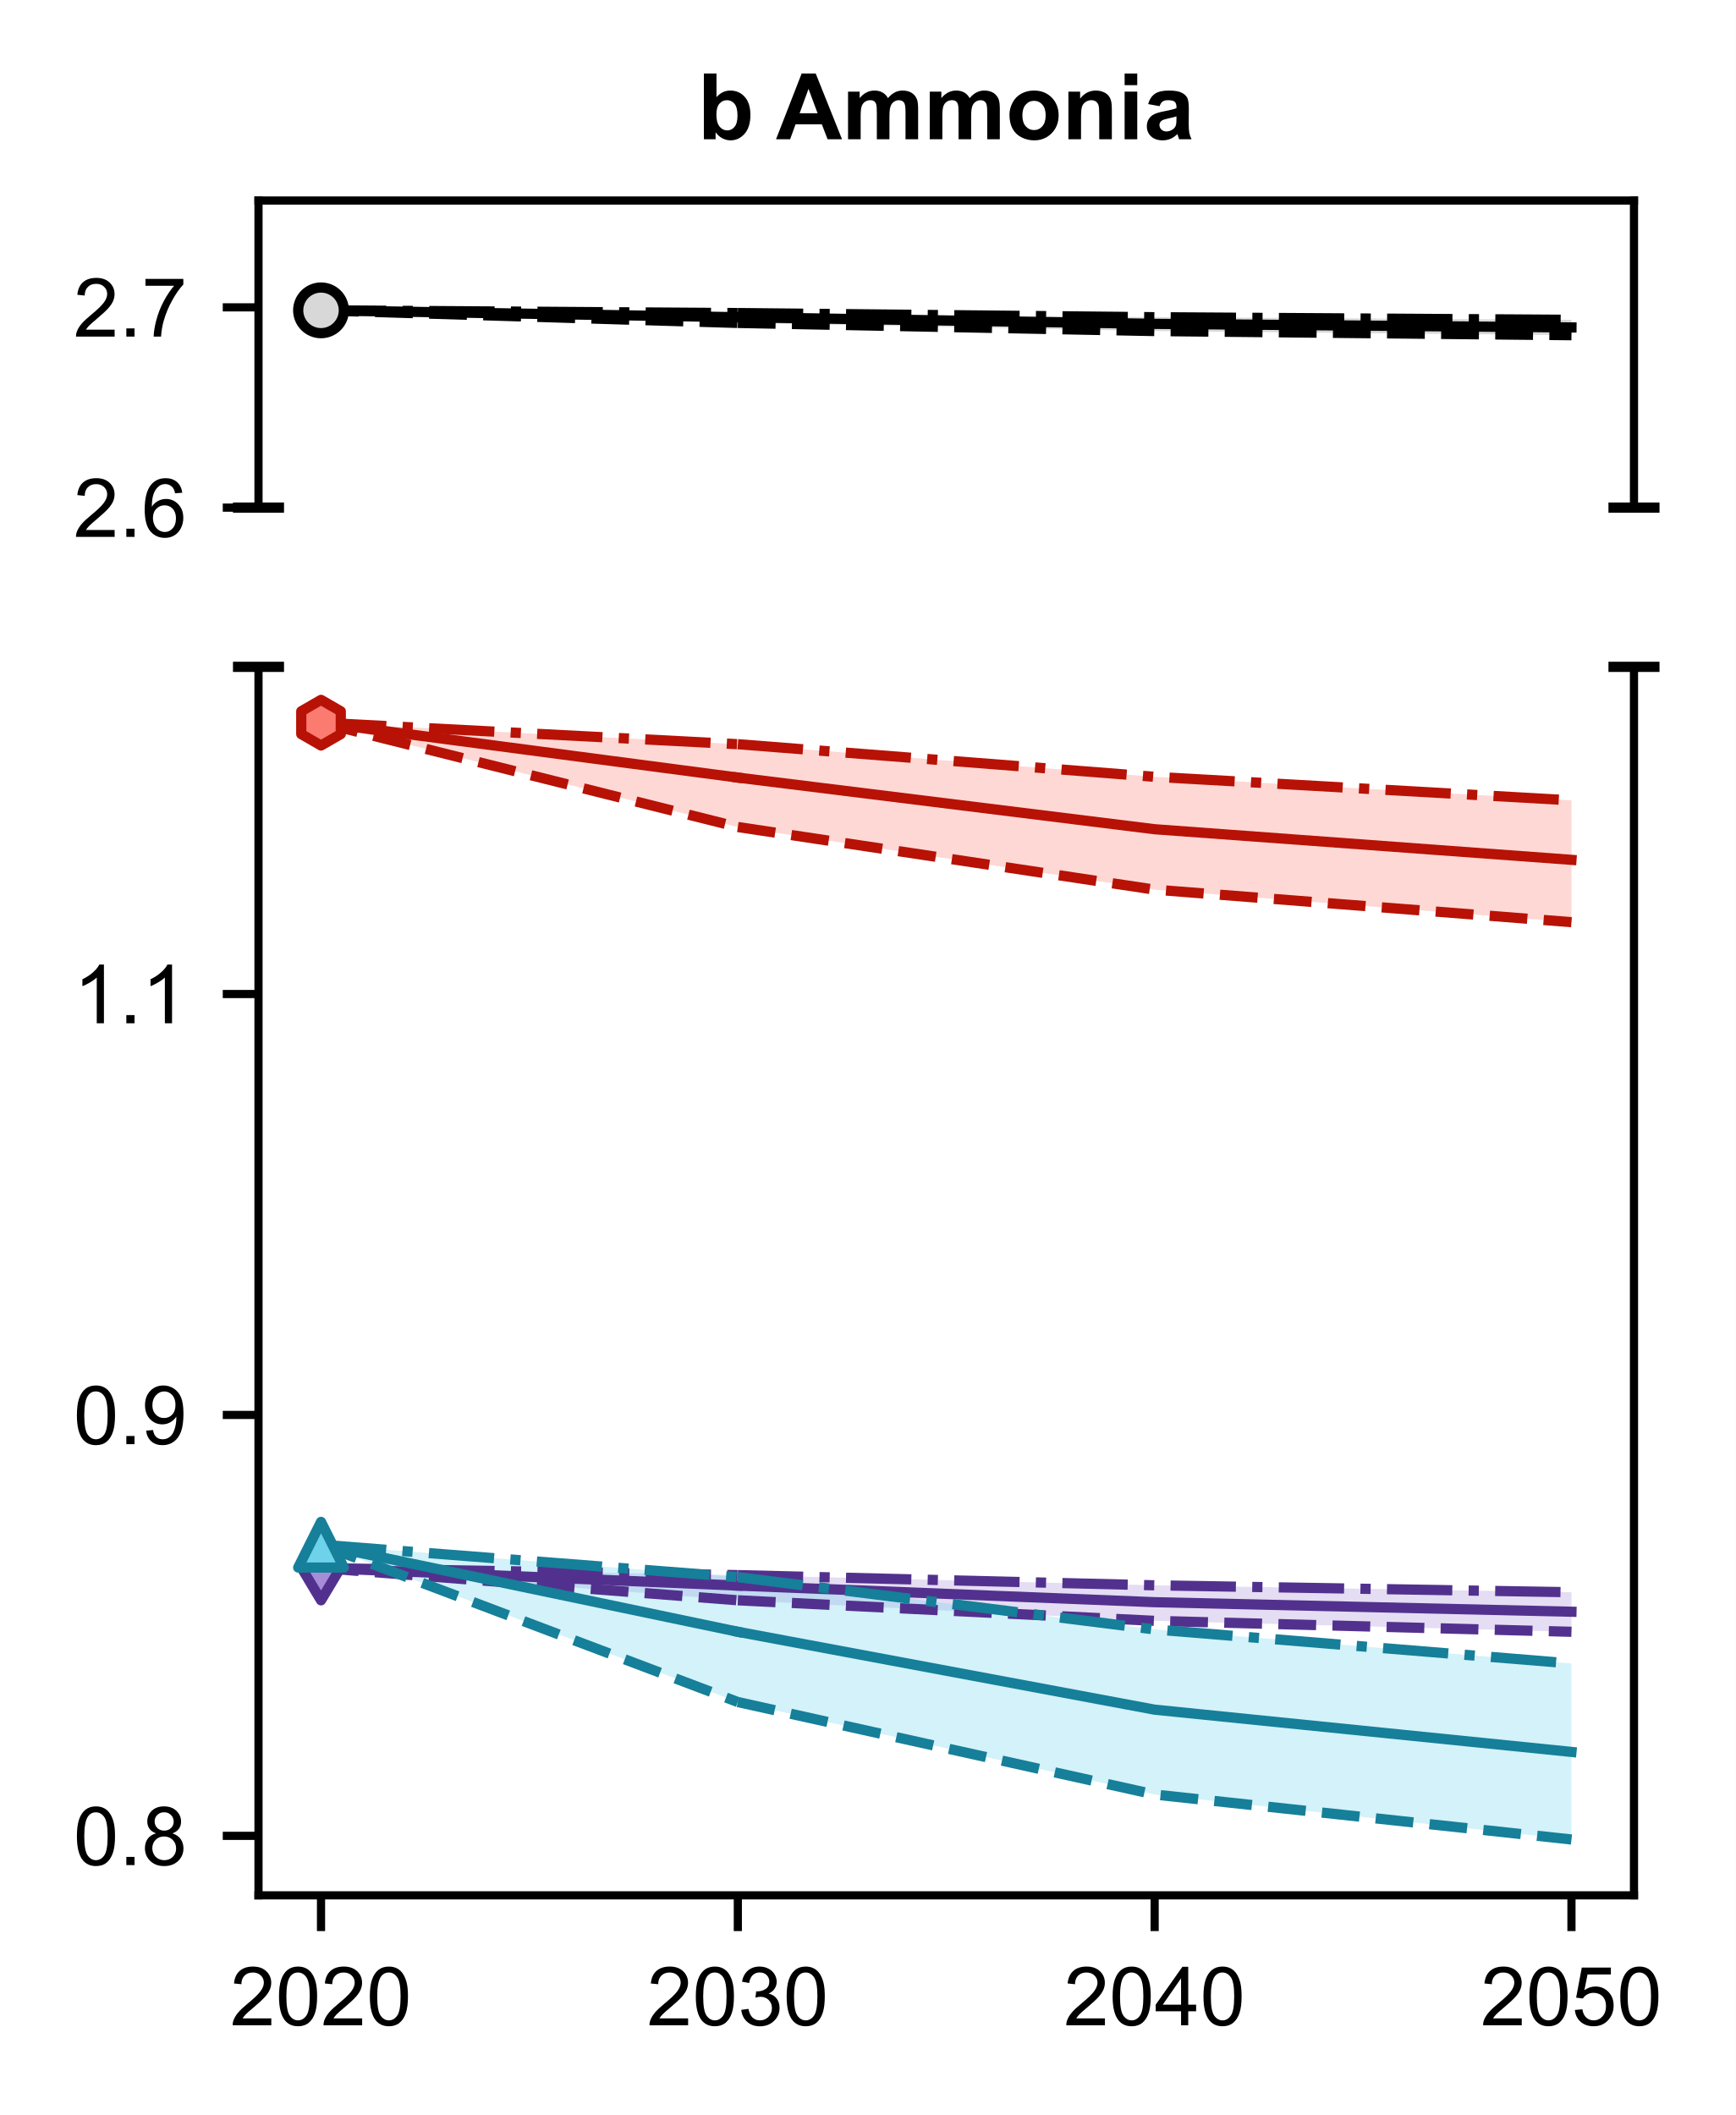
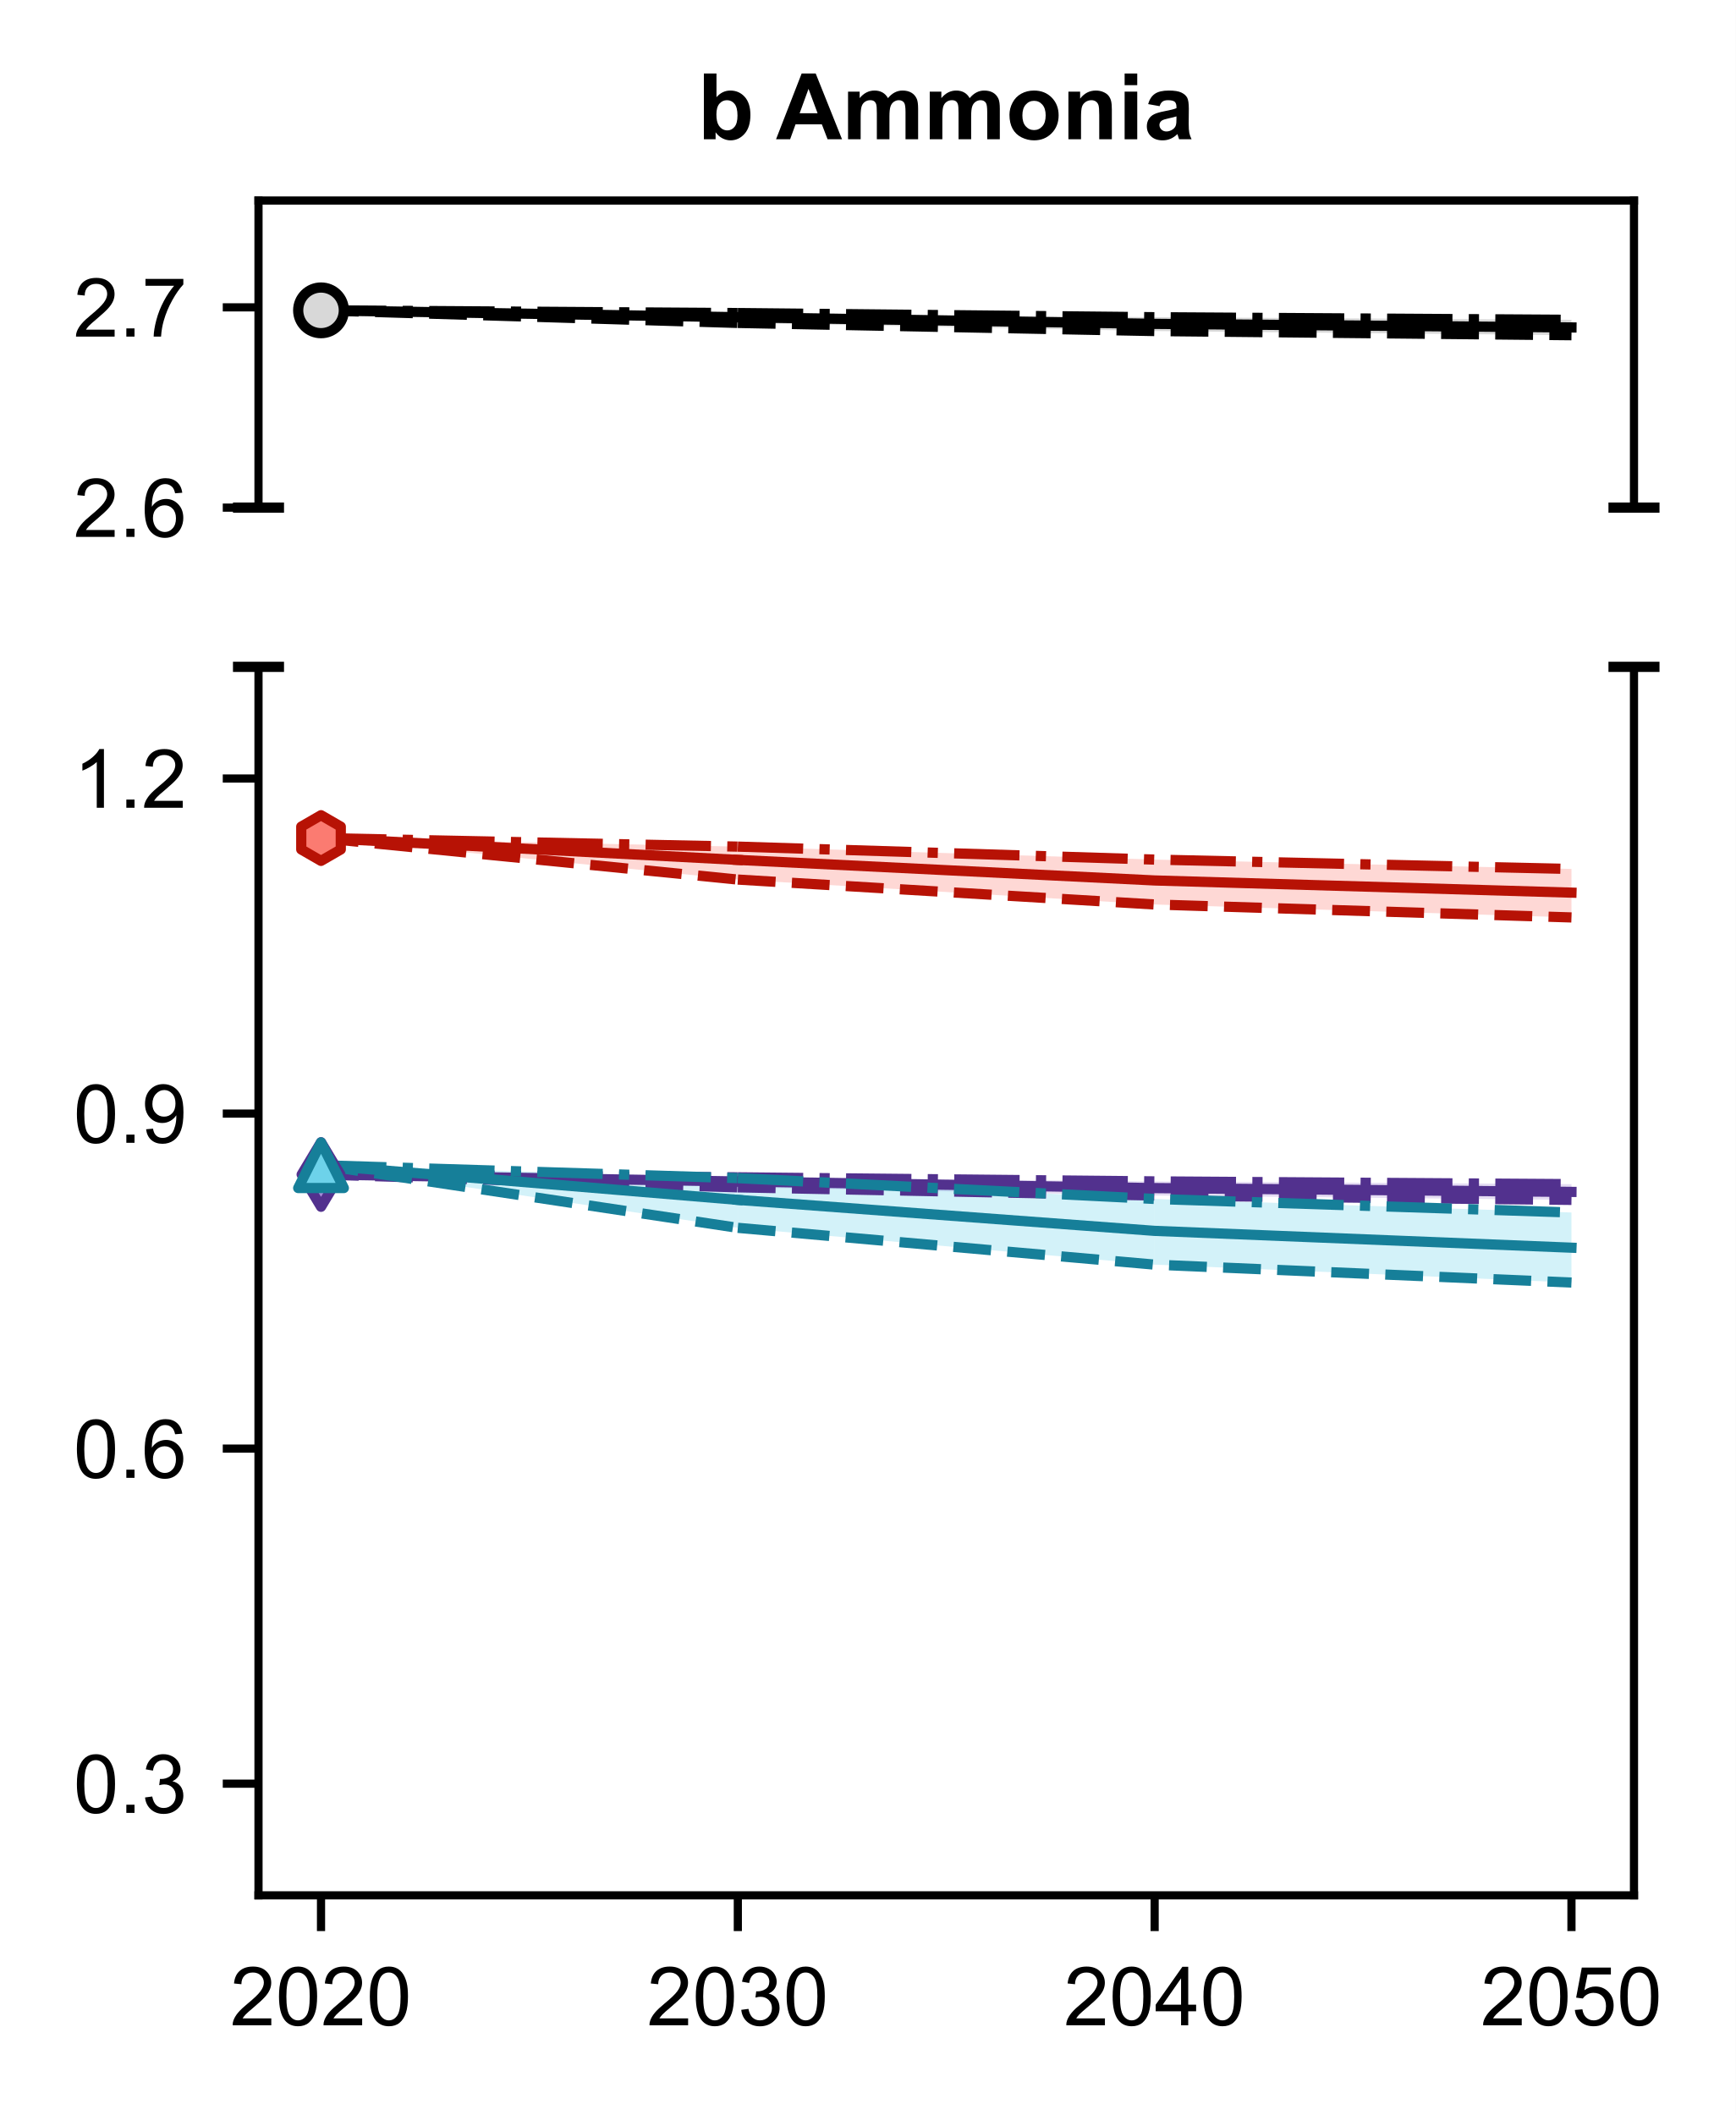
<svg xmlns="http://www.w3.org/2000/svg" xmlns:xlink="http://www.w3.org/1999/xlink" width="170.023pt" height="207.167pt" viewBox="0 0 170.023 207.167" version="1.1">
  <defs>
    <style type="text/css">*{stroke-linejoin: round; stroke-linecap: butt}</style>
  </defs>
  <g id="figure_1">
    <g id="patch_1">
      <path d="M 0 207.167  L 170.023 207.167  L 170.023 0  L 0 0  z " style="fill: #ffffff" />
    </g>
    <g id="axes_1">
      <g id="patch_2">
        <path d="M 25.32 49.725  L 160.05 49.725  L 160.05 19.642  L 25.32 19.642  z " style="fill: #ffffff" />
      </g>
      <g id="patch_3">
-         <path d="M 31.444 30.399  L 72.271 31.631  L 72.271 30.665  z " clip-path="url(#p3f61fb8b67)" style="fill: #808080; opacity: 0.3" />
+         <path d="M 31.444 30.399  L 72.271 31.631  L 72.271 30.665  z " clip-path="url(#p1cdb3a34c5)" style="fill: #808080; opacity: 0.3" />
      </g>
      <g id="patch_4">
-         <path d="M 72.271 31.631  L 113.098 32.426  L 113.098 31.072  L 72.271 30.665  z " clip-path="url(#p3f61fb8b67)" style="fill: #808080; opacity: 0.3" />
+         <path d="M 72.271 31.631  L 113.098 32.426  L 113.098 31.072  L 72.271 30.665  z " clip-path="url(#p1cdb3a34c5)" style="fill: #808080; opacity: 0.3" />
      </g>
      <g id="patch_5">
-         <path d="M 113.098 32.426  L 153.926 32.833  L 153.926 31.326  L 113.098 31.072  z " clip-path="url(#p3f61fb8b67)" style="fill: #808080; opacity: 0.3" />
+         <path d="M 113.098 32.426  L 153.926 32.833  L 153.926 31.326  L 113.098 31.072  z " clip-path="url(#p1cdb3a34c5)" style="fill: #808080; opacity: 0.3" />
      </g>
      <g id="line2d_1">
-         <path d="M 31.444 30.399  L 72.271 31.071  " clip-path="url(#p3f61fb8b67)" style="fill: none; stroke: #000000; stroke-linecap: square" />
+         <path d="M 31.444 30.399  L 72.271 31.071  " clip-path="url(#p1cdb3a34c5)" style="fill: none; stroke: #000000; stroke-linecap: square" />
      </g>
      <g id="line2d_2">
-         <path d="M 72.271 31.071  L 113.098 31.722  L 153.926 32.074  " clip-path="url(#p3f61fb8b67)" style="fill: none; stroke: #000000; stroke-linecap: square" />
+         <path d="M 72.271 31.071  L 113.098 31.722  L 153.926 32.074  " clip-path="url(#p1cdb3a34c5)" style="fill: none; stroke: #000000; stroke-linecap: square" />
      </g>
      <g id="line2d_3">
-         <path d="M 31.444 30.399  L 72.271 30.665  " clip-path="url(#p3f61fb8b67)" style="fill: none; stroke-dasharray: 6.4,1.6,1,1.6; stroke-dashoffset: 0; stroke: #000000" />
+         <path d="M 31.444 30.399  L 72.271 30.665  " clip-path="url(#p1cdb3a34c5)" style="fill: none; stroke-dasharray: 6.4,1.6,1,1.6; stroke-dashoffset: 0; stroke: #000000" />
      </g>
      <g id="line2d_4">
-         <path d="M 72.271 30.665  L 113.098 31.072  L 153.926 31.326  " clip-path="url(#p3f61fb8b67)" style="fill: none; stroke-dasharray: 6.4,1.6,1,1.6; stroke-dashoffset: 0; stroke: #000000" />
+         <path d="M 72.271 30.665  L 113.098 31.072  L 153.926 31.326  " clip-path="url(#p1cdb3a34c5)" style="fill: none; stroke-dasharray: 6.4,1.6,1,1.6; stroke-dashoffset: 0; stroke: #000000" />
      </g>
      <g id="line2d_5">
-         <path d="M 31.444 30.399  L 72.271 31.631  " clip-path="url(#p3f61fb8b67)" style="fill: none; stroke-dasharray: 3.7,1.6; stroke-dashoffset: 0; stroke: #000000" />
+         <path d="M 31.444 30.399  L 72.271 31.631  " clip-path="url(#p1cdb3a34c5)" style="fill: none; stroke-dasharray: 3.7,1.6; stroke-dashoffset: 0; stroke: #000000" />
      </g>
      <g id="line2d_6">
-         <path d="M 72.271 31.631  L 113.098 32.426  L 153.926 32.833  " clip-path="url(#p3f61fb8b67)" style="fill: none; stroke-dasharray: 3.7,1.6; stroke-dashoffset: 0; stroke: #000000" />
+         <path d="M 72.271 31.631  L 113.098 32.426  L 153.926 32.833  " clip-path="url(#p1cdb3a34c5)" style="fill: none; stroke-dasharray: 3.7,1.6; stroke-dashoffset: 0; stroke: #000000" />
      </g>
      <g id="matplotlib.axis_1">
        <g id="xtick_1" />
        <g id="xtick_2" />
        <g id="xtick_3" />
        <g id="xtick_4" />
      </g>
      <g id="matplotlib.axis_2">
        <g id="ytick_1">
          <g id="line2d_7">
            <defs>
-               <path id="m0964d08580" d="M 0 0  L -3.5 0  " style="stroke: #000000; stroke-width: 0.8" />
+               <path id="m744b947da4" d="M 0 0  L -3.5 0  " style="stroke: #000000; stroke-width: 0.8" />
            </defs>
            <g>
-               <use xlink:href="#m0964d08580" x="25.32" y="49.725" style="stroke: #000000; stroke-width: 0.8" />
+               <use xlink:href="#m744b947da4" x="25.32" y="49.725" style="stroke: #000000; stroke-width: 0.8" />
            </g>
          </g>
          <g id="text_1">
            <g transform="translate(7.2 52.58833) scale(0.08 -0.08)">
              <defs>
                <path id="ArialMT-32" d="M 3222 541  L 3222 0  L 194 0  Q 188 203 259 391  Q 375 700 629 1000  Q 884 1300 1366 1694  Q 2113 2306 2375 2664  Q 2638 3022 2638 3341  Q 2638 3675 2398 3904  Q 2159 4134 1775 4134  Q 1369 4134 1125 3890  Q 881 3647 878 3216  L 300 3275  Q 359 3922 746 4261  Q 1134 4600 1788 4600  Q 2447 4600 2831 4234  Q 3216 3869 3216 3328  Q 3216 3053 3103 2787  Q 2991 2522 2730 2228  Q 2469 1934 1863 1422  Q 1356 997 1212 845  Q 1069 694 975 541  L 3222 541  z " transform="scale(0.015625)" />
                <path id="ArialMT-2e" d="M 581 0  L 581 641  L 1222 641  L 1222 0  L 581 0  z " transform="scale(0.015625)" />
                <path id="ArialMT-36" d="M 3184 3459  L 2625 3416  Q 2550 3747 2413 3897  Q 2184 4138 1850 4138  Q 1581 4138 1378 3988  Q 1113 3794 959 3422  Q 806 3050 800 2363  Q 1003 2672 1297 2822  Q 1591 2972 1913 2972  Q 2475 2972 2870 2558  Q 3266 2144 3266 1488  Q 3266 1056 3080 686  Q 2894 316 2569 119  Q 2244 -78 1831 -78  Q 1128 -78 684 439  Q 241 956 241 2144  Q 241 3472 731 4075  Q 1159 4600 1884 4600  Q 2425 4600 2770 4297  Q 3116 3994 3184 3459  z M 888 1484  Q 888 1194 1011 928  Q 1134 663 1356 523  Q 1578 384 1822 384  Q 2178 384 2434 671  Q 2691 959 2691 1453  Q 2691 1928 2437 2201  Q 2184 2475 1800 2475  Q 1419 2475 1153 2201  Q 888 1928 888 1484  z " transform="scale(0.015625)" />
              </defs>
              <use xlink:href="#ArialMT-32" />
              <use xlink:href="#ArialMT-2e" x="55.615" />
              <use xlink:href="#ArialMT-36" x="83.398" />
            </g>
          </g>
        </g>
        <g id="ytick_2">
          <g id="line2d_8">
            <g>
-               <use xlink:href="#m0964d08580" x="25.32" y="30.106" style="stroke: #000000; stroke-width: 0.8" />
+               <use xlink:href="#m744b947da4" x="25.32" y="30.106" style="stroke: #000000; stroke-width: 0.8" />
            </g>
          </g>
          <g id="text_2">
            <g transform="translate(7.2 32.96887) scale(0.08 -0.08)">
              <defs>
                <path id="ArialMT-37" d="M 303 3981  L 303 4522  L 3269 4522  L 3269 4084  Q 2831 3619 2401 2847  Q 1972 2075 1738 1259  Q 1569 684 1522 0  L 944 0  Q 953 541 1156 1306  Q 1359 2072 1739 2783  Q 2119 3494 2547 3981  L 303 3981  z " transform="scale(0.015625)" />
              </defs>
              <use xlink:href="#ArialMT-32" />
              <use xlink:href="#ArialMT-2e" x="55.615" />
              <use xlink:href="#ArialMT-37" x="83.398" />
            </g>
          </g>
        </g>
      </g>
      <g id="PathCollection_1">
        <defs>
-           <path id="mb0790bb58d" d="M 0 2.236  C 0.593 2.236 1.162 2 1.581 1.581  C 2 1.162 2.236 0.593 2.236 0  C 2.236 -0.593 2 -1.162 1.581 -1.581  C 1.162 -2 0.593 -2.236 0 -2.236  C -0.593 -2.236 -1.162 -2 -1.581 -1.581  C -2 -1.162 -2.236 -0.593 -2.236 0  C -2.236 0.593 -2 1.162 -1.581 1.581  C -1.162 2 -0.593 2.236 0 2.236  z " style="stroke: #000000" />
+           <path id="m059d8bbef9" d="M 0 2.236  C 0.593 2.236 1.162 2 1.581 1.581  C 2 1.162 2.236 0.593 2.236 0  C 2.236 -0.593 2 -1.162 1.581 -1.581  C 1.162 -2 0.593 -2.236 0 -2.236  C -0.593 -2.236 -1.162 -2 -1.581 -1.581  C -2 -1.162 -2.236 -0.593 -2.236 0  C -2.236 0.593 -2 1.162 -1.581 1.581  C -1.162 2 -0.593 2.236 0 2.236  z " style="stroke: #000000" />
        </defs>
-         <g clip-path="url(#p3f61fb8b67)">
-           <use xlink:href="#mb0790bb58d" x="31.444" y="30.399" style="fill: #d8d8d8; stroke: #000000" />
+         <g clip-path="url(#p1cdb3a34c5)">
+           <use xlink:href="#m059d8bbef9" x="31.444" y="30.399" style="fill: #d8d8d8; stroke: #000000" />
        </g>
      </g>
      <g id="line2d_9">
        <defs>
-           <path id="m227b729ee1" d="M -2.5 0  L 2.5 0  " style="stroke: #000000" />
+           <path id="m3186c9254e" d="M -2.5 0  L 2.5 0  " style="stroke: #000000" />
        </defs>
        <g>
-           <use xlink:href="#m227b729ee1" x="25.32" y="49.725" style="stroke: #000000" />
-           <use xlink:href="#m227b729ee1" x="160.05" y="49.725" style="stroke: #000000" />
+           <use xlink:href="#m3186c9254e" x="25.32" y="49.725" style="stroke: #000000" />
+           <use xlink:href="#m3186c9254e" x="160.05" y="49.725" style="stroke: #000000" />
        </g>
      </g>
      <g id="patch_6">
        <path d="M 25.32 49.725  L 25.32 19.642  " style="fill: none; stroke: #000000; stroke-width: 0.8; stroke-linejoin: miter; stroke-linecap: square" />
      </g>
      <g id="patch_7">
        <path d="M 160.05 49.725  L 160.05 19.642  " style="fill: none; stroke: #000000; stroke-width: 0.8; stroke-linejoin: miter; stroke-linecap: square" />
      </g>
      <g id="patch_8">
        <path d="M 25.32 19.642  L 160.05 19.642  " style="fill: none; stroke: #000000; stroke-width: 0.8; stroke-linejoin: miter; stroke-linecap: square" />
      </g>
      <g id="text_3">
-         <g transform="translate(68.35252 13.64203) scale(0.09 -0.09)">
+         <g transform="translate(68.35253 13.64203) scale(0.09 -0.09)">
          <defs>
            <path id="Arial-BoldMT-62" d="M 422 0  L 422 4581  L 1300 4581  L 1300 2931  Q 1706 3394 2263 3394  Q 2869 3394 3266 2955  Q 3663 2516 3663 1694  Q 3663 844 3258 384  Q 2853 -75 2275 -75  Q 1991 -75 1714 67  Q 1438 209 1238 488  L 1238 0  L 422 0  z M 1294 1731  Q 1294 1216 1456 969  Q 1684 619 2063 619  Q 2353 619 2558 867  Q 2763 1116 2763 1650  Q 2763 2219 2556 2470  Q 2350 2722 2028 2722  Q 1713 2722 1503 2476  Q 1294 2231 1294 1731  z " transform="scale(0.015625)" />
            <path id="Arial-BoldMT-20" transform="scale(0.015625)" />
            <path id="Arial-BoldMT-41" d="M 4597 0  L 3591 0  L 3191 1041  L 1359 1041  L 981 0  L 0 0  L 1784 4581  L 2763 4581  L 4597 0  z M 2894 1813  L 2263 3513  L 1644 1813  L 2894 1813  z " transform="scale(0.015625)" />
            <path id="Arial-BoldMT-6d" d="M 394 3319  L 1203 3319  L 1203 2866  Q 1638 3394 2238 3394  Q 2556 3394 2790 3262  Q 3025 3131 3175 2866  Q 3394 3131 3647 3262  Q 3900 3394 4188 3394  Q 4553 3394 4806 3245  Q 5059 3097 5184 2809  Q 5275 2597 5275 2122  L 5275 0  L 4397 0  L 4397 1897  Q 4397 2391 4306 2534  Q 4184 2722 3931 2722  Q 3747 2722 3584 2609  Q 3422 2497 3350 2280  Q 3278 2063 3278 1594  L 3278 0  L 2400 0  L 2400 1819  Q 2400 2303 2353 2443  Q 2306 2584 2207 2653  Q 2109 2722 1941 2722  Q 1738 2722 1575 2612  Q 1413 2503 1342 2297  Q 1272 2091 1272 1613  L 1272 0  L 394 0  L 394 3319  z " transform="scale(0.015625)" />
            <path id="Arial-BoldMT-6f" d="M 256 1706  Q 256 2144 472 2553  Q 688 2963 1083 3178  Q 1478 3394 1966 3394  Q 2719 3394 3200 2905  Q 3681 2416 3681 1669  Q 3681 916 3195 420  Q 2709 -75 1972 -75  Q 1516 -75 1102 131  Q 688 338 472 736  Q 256 1134 256 1706  z M 1156 1659  Q 1156 1166 1390 903  Q 1625 641 1969 641  Q 2313 641 2545 903  Q 2778 1166 2778 1666  Q 2778 2153 2545 2415  Q 2313 2678 1969 2678  Q 1625 2678 1390 2415  Q 1156 2153 1156 1659  z " transform="scale(0.015625)" />
            <path id="Arial-BoldMT-6e" d="M 3478 0  L 2600 0  L 2600 1694  Q 2600 2231 2544 2389  Q 2488 2547 2361 2634  Q 2234 2722 2056 2722  Q 1828 2722 1647 2597  Q 1466 2472 1398 2265  Q 1331 2059 1331 1503  L 1331 0  L 453 0  L 453 3319  L 1269 3319  L 1269 2831  Q 1703 3394 2363 3394  Q 2653 3394 2893 3289  Q 3134 3184 3257 3021  Q 3381 2859 3429 2653  Q 3478 2447 3478 2063  L 3478 0  z " transform="scale(0.015625)" />
            <path id="Arial-BoldMT-69" d="M 459 3769  L 459 4581  L 1338 4581  L 1338 3769  L 459 3769  z M 459 0  L 459 3319  L 1338 3319  L 1338 0  L 459 0  z " transform="scale(0.015625)" />
            <path id="Arial-BoldMT-61" d="M 1116 2306  L 319 2450  Q 453 2931 781 3162  Q 1109 3394 1756 3394  Q 2344 3394 2631 3255  Q 2919 3116 3036 2902  Q 3153 2688 3153 2116  L 3144 1091  Q 3144 653 3186 445  Q 3228 238 3344 0  L 2475 0  Q 2441 88 2391 259  Q 2369 338 2359 363  Q 2134 144 1878 34  Q 1622 -75 1331 -75  Q 819 -75 523 203  Q 228 481 228 906  Q 228 1188 362 1408  Q 497 1628 739 1745  Q 981 1863 1438 1950  Q 2053 2066 2291 2166  L 2291 2253  Q 2291 2506 2166 2614  Q 2041 2722 1694 2722  Q 1459 2722 1328 2630  Q 1197 2538 1116 2306  z M 2291 1594  Q 2122 1538 1756 1459  Q 1391 1381 1278 1306  Q 1106 1184 1106 997  Q 1106 813 1243 678  Q 1381 544 1594 544  Q 1831 544 2047 700  Q 2206 819 2256 991  Q 2291 1103 2291 1419  L 2291 1594  z " transform="scale(0.015625)" />
          </defs>
          <use xlink:href="#Arial-BoldMT-62" />
          <use xlink:href="#Arial-BoldMT-20" x="61.084" />
          <use xlink:href="#Arial-BoldMT-41" x="85.117" />
          <use xlink:href="#Arial-BoldMT-6d" x="157.334" />
          <use xlink:href="#Arial-BoldMT-6d" x="246.25" />
          <use xlink:href="#Arial-BoldMT-6f" x="335.166" />
          <use xlink:href="#Arial-BoldMT-6e" x="396.25" />
          <use xlink:href="#Arial-BoldMT-69" x="457.334" />
          <use xlink:href="#Arial-BoldMT-61" x="485.117" />
        </g>
      </g>
    </g>
    <g id="axes_2">
      <g id="patch_9">
        <path d="M 25.32 185.651  L 160.05 185.651  L 160.05 65.318  L 25.32 65.318  z " style="fill: #ffffff" />
      </g>
      <g id="patch_10">
-         <path d="M 31.444 153.591  L 72.271 156.75  L 72.271 154.284  z " clip-path="url(#pecde20dd6c)" style="fill: #a78dd8; opacity: 0.3" />
+         <path d="M 31.444 115.044  L 72.271 116.301  L 72.271 115.32  z " clip-path="url(#p00e0c6b275)" style="fill: #a78dd8; opacity: 0.3" />
      </g>
      <g id="patch_11">
-         <path d="M 72.271 156.75  L 113.098 158.764  L 113.098 155.284  L 72.271 154.284  z " clip-path="url(#pecde20dd6c)" style="fill: #a78dd8; opacity: 0.3" />
+         <path d="M 72.271 116.301  L 113.098 117.103  L 113.098 115.718  L 72.271 115.32  z " clip-path="url(#p00e0c6b275)" style="fill: #a78dd8; opacity: 0.3" />
      </g>
      <g id="patch_12">
-         <path d="M 113.098 158.764  L 153.926 159.836  L 153.926 155.961  L 113.098 155.284  z " clip-path="url(#pecde20dd6c)" style="fill: #a78dd8; opacity: 0.3" />
+         <path d="M 113.098 117.103  L 153.926 117.53  L 153.926 115.987  L 113.098 115.718  z " clip-path="url(#p00e0c6b275)" style="fill: #a78dd8; opacity: 0.3" />
      </g>
      <g id="patch_13">
-         <path d="M 31.444 151.306  L 72.271 166.716  L 72.271 154.483  z " clip-path="url(#pecde20dd6c)" style="fill: #6dd2ea; opacity: 0.3" />
+         <path d="M 31.444 114.134  L 72.271 120.268  L 72.271 115.399  z " clip-path="url(#p00e0c6b275)" style="fill: #6dd2ea; opacity: 0.3" />
      </g>
      <g id="patch_14">
-         <path d="M 72.271 166.716  L 113.098 175.775  L 113.098 159.605  L 72.271 154.483  z " clip-path="url(#pecde20dd6c)" style="fill: #6dd2ea; opacity: 0.3" />
+         <path d="M 72.271 120.268  L 113.098 123.873  L 113.098 117.438  L 72.271 115.399  z " clip-path="url(#p00e0c6b275)" style="fill: #6dd2ea; opacity: 0.3" />
      </g>
      <g id="patch_15">
-         <path d="M 113.098 175.775  L 153.926 180.181  L 153.926 162.943  L 113.098 159.605  z " clip-path="url(#pecde20dd6c)" style="fill: #6dd2ea; opacity: 0.3" />
+         <path d="M 113.098 123.873  L 153.926 125.627  L 153.926 118.766  L 113.098 117.438  z " clip-path="url(#p00e0c6b275)" style="fill: #6dd2ea; opacity: 0.3" />
      </g>
      <g id="patch_16">
-         <path d="M 31.444 70.788  L 72.271 81.008  L 72.271 72.895  z " clip-path="url(#pecde20dd6c)" style="fill: #fb7b71; opacity: 0.3" />
+         <path d="M 31.444 82.088  L 72.271 86.155  L 72.271 82.927  z " clip-path="url(#p00e0c6b275)" style="fill: #fb7b71; opacity: 0.3" />
      </g>
      <g id="patch_17">
-         <path d="M 72.271 81.008  L 113.098 87.141  L 113.098 76.09  L 72.271 72.895  z " clip-path="url(#pecde20dd6c)" style="fill: #fb7b71; opacity: 0.3" />
+         <path d="M 72.271 86.155  L 113.098 88.596  L 113.098 84.198  L 72.271 82.927  z " clip-path="url(#p00e0c6b275)" style="fill: #fb7b71; opacity: 0.3" />
      </g>
      <g id="patch_18">
-         <path d="M 113.098 87.141  L 153.926 90.327  L 153.926 78.396  L 113.098 76.09  z " clip-path="url(#pecde20dd6c)" style="fill: #fb7b71; opacity: 0.3" />
+         <path d="M 113.098 88.596  L 153.926 89.864  L 153.926 85.116  L 113.098 84.198  z " clip-path="url(#p00e0c6b275)" style="fill: #fb7b71; opacity: 0.3" />
      </g>
      <g id="line2d_10">
-         <path d="M 31.444 153.591  L 72.271 155.311  " clip-path="url(#pecde20dd6c)" style="fill: none; stroke: #52318e; stroke-linecap: square" />
+         <path d="M 31.444 115.044  L 72.271 115.728  " clip-path="url(#p00e0c6b275)" style="fill: none; stroke: #52318e; stroke-linecap: square" />
      </g>
      <g id="line2d_11">
-         <path d="M 72.271 155.311  L 113.098 156.936  L 153.926 157.871  " clip-path="url(#pecde20dd6c)" style="fill: none; stroke: #52318e; stroke-linecap: square" />
+         <path d="M 72.271 115.728  L 113.098 116.375  L 153.926 116.748  " clip-path="url(#p00e0c6b275)" style="fill: none; stroke: #52318e; stroke-linecap: square" />
      </g>
      <g id="line2d_12">
-         <path d="M 31.444 153.591  L 72.271 154.284  " clip-path="url(#pecde20dd6c)" style="fill: none; stroke-dasharray: 6.4,1.6,1,1.6; stroke-dashoffset: 0; stroke: #52318e" />
+         <path d="M 31.444 115.044  L 72.271 115.32  " clip-path="url(#p00e0c6b275)" style="fill: none; stroke-dasharray: 6.4,1.6,1,1.6; stroke-dashoffset: 0; stroke: #52318e" />
      </g>
      <g id="line2d_13">
-         <path d="M 72.271 154.284  L 113.098 155.284  L 153.926 155.961  " clip-path="url(#pecde20dd6c)" style="fill: none; stroke-dasharray: 6.4,1.6,1,1.6; stroke-dashoffset: 0; stroke: #52318e" />
+         <path d="M 72.271 115.32  L 113.098 115.718  L 153.926 115.987  " clip-path="url(#p00e0c6b275)" style="fill: none; stroke-dasharray: 6.4,1.6,1,1.6; stroke-dashoffset: 0; stroke: #52318e" />
      </g>
      <g id="line2d_14">
-         <path d="M 31.444 153.591  L 72.271 156.75  " clip-path="url(#pecde20dd6c)" style="fill: none; stroke-dasharray: 3.7,1.6; stroke-dashoffset: 0; stroke: #52318e" />
+         <path d="M 31.444 115.044  L 72.271 116.301  " clip-path="url(#p00e0c6b275)" style="fill: none; stroke-dasharray: 3.7,1.6; stroke-dashoffset: 0; stroke: #52318e" />
      </g>
      <g id="line2d_15">
-         <path d="M 72.271 156.75  L 113.098 158.764  L 153.926 159.836  " clip-path="url(#pecde20dd6c)" style="fill: none; stroke-dasharray: 3.7,1.6; stroke-dashoffset: 0; stroke: #52318e" />
+         <path d="M 72.271 116.301  L 113.098 117.103  L 153.926 117.53  " clip-path="url(#p00e0c6b275)" style="fill: none; stroke-dasharray: 3.7,1.6; stroke-dashoffset: 0; stroke: #52318e" />
      </g>
      <g id="line2d_16">
-         <path d="M 31.444 151.306  L 72.271 159.836  " clip-path="url(#pecde20dd6c)" style="fill: none; stroke: #167f99; stroke-linecap: square" />
+         <path d="M 31.444 114.134  L 72.271 117.529  " clip-path="url(#p00e0c6b275)" style="fill: none; stroke: #167f99; stroke-linecap: square" />
      </g>
      <g id="line2d_17">
-         <path d="M 72.271 159.836  L 113.098 167.464  L 153.926 171.603  " clip-path="url(#pecde20dd6c)" style="fill: none; stroke: #167f99; stroke-linecap: square" />
+         <path d="M 72.271 117.529  L 113.098 120.565  L 153.926 122.213  " clip-path="url(#p00e0c6b275)" style="fill: none; stroke: #167f99; stroke-linecap: square" />
      </g>
      <g id="line2d_18">
-         <path d="M 31.444 151.306  L 72.271 154.483  " clip-path="url(#pecde20dd6c)" style="fill: none; stroke-dasharray: 6.4,1.6,1,1.6; stroke-dashoffset: 0; stroke: #167f99" />
+         <path d="M 31.444 114.134  L 72.271 115.399  " clip-path="url(#p00e0c6b275)" style="fill: none; stroke-dasharray: 6.4,1.6,1,1.6; stroke-dashoffset: 0; stroke: #167f99" />
      </g>
      <g id="line2d_19">
-         <path d="M 72.271 154.483  L 113.098 159.605  L 153.926 162.943  " clip-path="url(#pecde20dd6c)" style="fill: none; stroke-dasharray: 6.4,1.6,1,1.6; stroke-dashoffset: 0; stroke: #167f99" />
+         <path d="M 72.271 115.399  L 113.098 117.438  L 153.926 118.766  " clip-path="url(#p00e0c6b275)" style="fill: none; stroke-dasharray: 6.4,1.6,1,1.6; stroke-dashoffset: 0; stroke: #167f99" />
      </g>
      <g id="line2d_20">
-         <path d="M 31.444 151.306  L 72.271 166.716  " clip-path="url(#pecde20dd6c)" style="fill: none; stroke-dasharray: 3.7,1.6; stroke-dashoffset: 0; stroke: #167f99" />
+         <path d="M 31.444 114.134  L 72.271 120.268  " clip-path="url(#p00e0c6b275)" style="fill: none; stroke-dasharray: 3.7,1.6; stroke-dashoffset: 0; stroke: #167f99" />
      </g>
      <g id="line2d_21">
-         <path d="M 72.271 166.716  L 113.098 175.775  L 153.926 180.181  " clip-path="url(#pecde20dd6c)" style="fill: none; stroke-dasharray: 3.7,1.6; stroke-dashoffset: 0; stroke: #167f99" />
+         <path d="M 72.271 120.268  L 113.098 123.873  L 153.926 125.627  " clip-path="url(#p00e0c6b275)" style="fill: none; stroke-dasharray: 3.7,1.6; stroke-dashoffset: 0; stroke: #167f99" />
      </g>
      <g id="line2d_22">
-         <path d="M 31.444 70.788  L 72.271 76.166  " clip-path="url(#pecde20dd6c)" style="fill: none; stroke: #b71205; stroke-linecap: square" />
+         <path d="M 31.444 82.088  L 72.271 84.228  " clip-path="url(#p00e0c6b275)" style="fill: none; stroke: #b71205; stroke-linecap: square" />
      </g>
      <g id="line2d_23">
-         <path d="M 72.271 76.166  L 113.098 81.224  L 153.926 84.222  " clip-path="url(#pecde20dd6c)" style="fill: none; stroke: #b71205; stroke-linecap: square" />
+         <path d="M 72.271 84.228  L 113.098 86.242  L 153.926 87.435  " clip-path="url(#p00e0c6b275)" style="fill: none; stroke: #b71205; stroke-linecap: square" />
      </g>
      <g id="line2d_24">
-         <path d="M 31.444 70.788  L 72.271 72.895  " clip-path="url(#pecde20dd6c)" style="fill: none; stroke-dasharray: 6.4,1.6,1,1.6; stroke-dashoffset: 0; stroke: #b71205" />
+         <path d="M 31.444 82.088  L 72.271 82.927  " clip-path="url(#p00e0c6b275)" style="fill: none; stroke-dasharray: 6.4,1.6,1,1.6; stroke-dashoffset: 0; stroke: #b71205" />
      </g>
      <g id="line2d_25">
-         <path d="M 72.271 72.895  L 113.098 76.09  L 153.926 78.396  " clip-path="url(#pecde20dd6c)" style="fill: none; stroke-dasharray: 6.4,1.6,1,1.6; stroke-dashoffset: 0; stroke: #b71205" />
+         <path d="M 72.271 82.927  L 113.098 84.198  L 153.926 85.116  " clip-path="url(#p00e0c6b275)" style="fill: none; stroke-dasharray: 6.4,1.6,1,1.6; stroke-dashoffset: 0; stroke: #b71205" />
      </g>
      <g id="line2d_26">
-         <path d="M 31.444 70.788  L 72.271 81.008  " clip-path="url(#pecde20dd6c)" style="fill: none; stroke-dasharray: 3.7,1.6; stroke-dashoffset: 0; stroke: #b71205" />
+         <path d="M 31.444 82.088  L 72.271 86.155  " clip-path="url(#p00e0c6b275)" style="fill: none; stroke-dasharray: 3.7,1.6; stroke-dashoffset: 0; stroke: #b71205" />
      </g>
      <g id="line2d_27">
-         <path d="M 72.271 81.008  L 113.098 87.141  L 153.926 90.327  " clip-path="url(#pecde20dd6c)" style="fill: none; stroke-dasharray: 3.7,1.6; stroke-dashoffset: 0; stroke: #b71205" />
+         <path d="M 72.271 86.155  L 113.098 88.596  L 153.926 89.864  " clip-path="url(#p00e0c6b275)" style="fill: none; stroke-dasharray: 3.7,1.6; stroke-dashoffset: 0; stroke: #b71205" />
      </g>
      <g id="matplotlib.axis_3">
        <g id="xtick_5">
          <g id="line2d_28">
            <defs>
-               <path id="mcfcd6a63d3" d="M 0 0  L 0 3.5  " style="stroke: #000000; stroke-width: 0.8" />
+               <path id="ma1d84e2f8e" d="M 0 0  L 0 3.5  " style="stroke: #000000; stroke-width: 0.8" />
            </defs>
            <g>
-               <use xlink:href="#mcfcd6a63d3" x="31.444" y="185.651" style="stroke: #000000; stroke-width: 0.8" />
+               <use xlink:href="#ma1d84e2f8e" x="31.444" y="185.651" style="stroke: #000000; stroke-width: 0.8" />
            </g>
          </g>
          <g id="text_4">
            <g transform="translate(22.54658 198.3773) scale(0.08 -0.08)">
              <defs>
                <path id="ArialMT-30" d="M 266 2259  Q 266 3072 433 3567  Q 600 4063 929 4331  Q 1259 4600 1759 4600  Q 2128 4600 2406 4451  Q 2684 4303 2865 4023  Q 3047 3744 3150 3342  Q 3253 2941 3253 2259  Q 3253 1453 3087 958  Q 2922 463 2592 192  Q 2263 -78 1759 -78  Q 1097 -78 719 397  Q 266 969 266 2259  z M 844 2259  Q 844 1131 1108 757  Q 1372 384 1759 384  Q 2147 384 2411 759  Q 2675 1134 2675 2259  Q 2675 3391 2411 3762  Q 2147 4134 1753 4134  Q 1366 4134 1134 3806  Q 844 3388 844 2259  z " transform="scale(0.015625)" />
              </defs>
              <use xlink:href="#ArialMT-32" />
              <use xlink:href="#ArialMT-30" x="55.615" />
              <use xlink:href="#ArialMT-32" x="111.23" />
              <use xlink:href="#ArialMT-30" x="166.846" />
            </g>
          </g>
        </g>
        <g id="xtick_6">
          <g id="line2d_29">
            <g>
-               <use xlink:href="#mcfcd6a63d3" x="72.271" y="185.651" style="stroke: #000000; stroke-width: 0.8" />
+               <use xlink:href="#ma1d84e2f8e" x="72.271" y="185.651" style="stroke: #000000; stroke-width: 0.8" />
            </g>
          </g>
          <g id="text_5">
-             <g transform="translate(63.37377 198.3773) scale(0.08 -0.08)">
+             <g transform="translate(63.37378 198.3773) scale(0.08 -0.08)">
              <defs>
                <path id="ArialMT-33" d="M 269 1209  L 831 1284  Q 928 806 1161 595  Q 1394 384 1728 384  Q 2125 384 2398 659  Q 2672 934 2672 1341  Q 2672 1728 2419 1979  Q 2166 2231 1775 2231  Q 1616 2231 1378 2169  L 1441 2663  Q 1497 2656 1531 2656  Q 1891 2656 2178 2843  Q 2466 3031 2466 3422  Q 2466 3731 2256 3934  Q 2047 4138 1716 4138  Q 1388 4138 1169 3931  Q 950 3725 888 3313  L 325 3413  Q 428 3978 793 4289  Q 1159 4600 1703 4600  Q 2078 4600 2393 4439  Q 2709 4278 2876 4000  Q 3044 3722 3044 3409  Q 3044 3113 2884 2869  Q 2725 2625 2413 2481  Q 2819 2388 3044 2092  Q 3269 1797 3269 1353  Q 3269 753 2831 336  Q 2394 -81 1725 -81  Q 1122 -81 723 278  Q 325 638 269 1209  z " transform="scale(0.015625)" />
              </defs>
              <use xlink:href="#ArialMT-32" />
              <use xlink:href="#ArialMT-30" x="55.615" />
              <use xlink:href="#ArialMT-33" x="111.23" />
              <use xlink:href="#ArialMT-30" x="166.846" />
            </g>
          </g>
        </g>
        <g id="xtick_7">
          <g id="line2d_30">
            <g>
-               <use xlink:href="#mcfcd6a63d3" x="113.098" y="185.651" style="stroke: #000000; stroke-width: 0.8" />
+               <use xlink:href="#ma1d84e2f8e" x="113.098" y="185.651" style="stroke: #000000; stroke-width: 0.8" />
            </g>
          </g>
          <g id="text_6">
            <g transform="translate(104.201 198.3773) scale(0.08 -0.08)">
              <defs>
                <path id="ArialMT-34" d="M 2069 0  L 2069 1097  L 81 1097  L 81 1613  L 2172 4581  L 2631 4581  L 2631 1613  L 3250 1613  L 3250 1097  L 2631 1097  L 2631 0  L 2069 0  z M 2069 1613  L 2069 3678  L 634 1613  L 2069 1613  z " transform="scale(0.015625)" />
              </defs>
              <use xlink:href="#ArialMT-32" />
              <use xlink:href="#ArialMT-30" x="55.615" />
              <use xlink:href="#ArialMT-34" x="111.23" />
              <use xlink:href="#ArialMT-30" x="166.846" />
            </g>
          </g>
        </g>
        <g id="xtick_8">
          <g id="line2d_31">
            <g>
-               <use xlink:href="#mcfcd6a63d3" x="153.926" y="185.651" style="stroke: #000000; stroke-width: 0.8" />
+               <use xlink:href="#ma1d84e2f8e" x="153.926" y="185.651" style="stroke: #000000; stroke-width: 0.8" />
            </g>
          </g>
          <g id="text_7">
-             <g transform="translate(145.0281 198.3773) scale(0.08 -0.08)">
+             <g transform="translate(145.0282 198.3773) scale(0.08 -0.08)">
              <defs>
                <path id="ArialMT-35" d="M 266 1200  L 856 1250  Q 922 819 1161 601  Q 1400 384 1738 384  Q 2144 384 2425 690  Q 2706 997 2706 1503  Q 2706 1984 2436 2262  Q 2166 2541 1728 2541  Q 1456 2541 1237 2417  Q 1019 2294 894 2097  L 366 2166  L 809 4519  L 3088 4519  L 3088 3981  L 1259 3981  L 1013 2750  Q 1425 3038 1878 3038  Q 2478 3038 2890 2622  Q 3303 2206 3303 1553  Q 3303 931 2941 478  Q 2500 -78 1738 -78  Q 1113 -78 717 272  Q 322 622 266 1200  z " transform="scale(0.015625)" />
              </defs>
              <use xlink:href="#ArialMT-32" />
              <use xlink:href="#ArialMT-30" x="55.615" />
              <use xlink:href="#ArialMT-35" x="111.23" />
              <use xlink:href="#ArialMT-30" x="166.846" />
            </g>
          </g>
        </g>
      </g>
      <g id="matplotlib.axis_4">
        <g id="ytick_3">
          <g id="line2d_32">
            <g>
-               <use xlink:href="#m0964d08580" x="25.32" y="179.823" style="stroke: #000000; stroke-width: 0.8" />
+               <use xlink:href="#m744b947da4" x="25.32" y="174.712" style="stroke: #000000; stroke-width: 0.8" />
            </g>
          </g>
          <g id="text_8">
-             <g transform="translate(7.2 182.6866) scale(0.08 -0.08)">
-               <defs>
-                 <path id="ArialMT-38" d="M 1131 2484  Q 781 2613 612 2850  Q 444 3088 444 3419  Q 444 3919 803 4259  Q 1163 4600 1759 4600  Q 2359 4600 2725 4251  Q 3091 3903 3091 3403  Q 3091 3084 2923 2848  Q 2756 2613 2416 2484  Q 2838 2347 3058 2040  Q 3278 1734 3278 1309  Q 3278 722 2862 322  Q 2447 -78 1769 -78  Q 1091 -78 675 323  Q 259 725 259 1325  Q 259 1772 486 2073  Q 713 2375 1131 2484  z M 1019 3438  Q 1019 3113 1228 2906  Q 1438 2700 1772 2700  Q 2097 2700 2305 2904  Q 2513 3109 2513 3406  Q 2513 3716 2298 3927  Q 2084 4138 1766 4138  Q 1444 4138 1231 3931  Q 1019 3725 1019 3438  z M 838 1322  Q 838 1081 952 856  Q 1066 631 1291 507  Q 1516 384 1775 384  Q 2178 384 2440 643  Q 2703 903 2703 1303  Q 2703 1709 2433 1975  Q 2163 2241 1756 2241  Q 1359 2241 1098 1978  Q 838 1716 838 1322  z " transform="scale(0.015625)" />
-               </defs>
+             <g transform="translate(7.2 177.5748) scale(0.08 -0.08)">
              <use xlink:href="#ArialMT-30" />
              <use xlink:href="#ArialMT-2e" x="55.615" />
-               <use xlink:href="#ArialMT-38" x="83.398" />
+               <use xlink:href="#ArialMT-33" x="83.398" />
            </g>
          </g>
        </g>
        <g id="ytick_4">
          <g id="line2d_33">
            <g>
-               <use xlink:href="#m0964d08580" x="25.32" y="138.596" style="stroke: #000000; stroke-width: 0.8" />
+               <use xlink:href="#m744b947da4" x="25.32" y="141.894" style="stroke: #000000; stroke-width: 0.8" />
            </g>
          </g>
          <g id="text_9">
-             <g transform="translate(7.2 141.4586) scale(0.08 -0.08)">
-               <defs>
-                 <path id="ArialMT-39" d="M 350 1059  L 891 1109  Q 959 728 1153 556  Q 1347 384 1650 384  Q 1909 384 2104 503  Q 2300 622 2425 820  Q 2550 1019 2634 1356  Q 2719 1694 2719 2044  Q 2719 2081 2716 2156  Q 2547 1888 2255 1720  Q 1963 1553 1622 1553  Q 1053 1553 659 1965  Q 266 2378 266 3053  Q 266 3750 677 4175  Q 1088 4600 1706 4600  Q 2153 4600 2523 4359  Q 2894 4119 3086 3673  Q 3278 3228 3278 2384  Q 3278 1506 3087 986  Q 2897 466 2520 194  Q 2144 -78 1638 -78  Q 1100 -78 759 220  Q 419 519 350 1059  z M 2653 3081  Q 2653 3566 2395 3850  Q 2138 4134 1775 4134  Q 1400 4134 1122 3828  Q 844 3522 844 3034  Q 844 2597 1108 2323  Q 1372 2050 1759 2050  Q 2150 2050 2401 2323  Q 2653 2597 2653 3081  z " transform="scale(0.015625)" />
-               </defs>
+             <g transform="translate(7.2 144.7568) scale(0.08 -0.08)">
              <use xlink:href="#ArialMT-30" />
              <use xlink:href="#ArialMT-2e" x="55.615" />
-               <use xlink:href="#ArialMT-39" x="83.398" />
+               <use xlink:href="#ArialMT-36" x="83.398" />
            </g>
          </g>
        </g>
        <g id="ytick_5">
          <g id="line2d_34">
            <g>
-               <use xlink:href="#m0964d08580" x="25.32" y="97.368" style="stroke: #000000; stroke-width: 0.8" />
+               <use xlink:href="#m744b947da4" x="25.32" y="109.076" style="stroke: #000000; stroke-width: 0.8" />
            </g>
          </g>
          <g id="text_10">
-             <g transform="translate(7.2 100.2307) scale(0.08 -0.08)">
+             <g transform="translate(7.2 111.9388) scale(0.08 -0.08)">
+               <defs>
+                 <path id="ArialMT-39" d="M 350 1059  L 891 1109  Q 959 728 1153 556  Q 1347 384 1650 384  Q 1909 384 2104 503  Q 2300 622 2425 820  Q 2550 1019 2634 1356  Q 2719 1694 2719 2044  Q 2719 2081 2716 2156  Q 2547 1888 2255 1720  Q 1963 1553 1622 1553  Q 1053 1553 659 1965  Q 266 2378 266 3053  Q 266 3750 677 4175  Q 1088 4600 1706 4600  Q 2153 4600 2523 4359  Q 2894 4119 3086 3673  Q 3278 3228 3278 2384  Q 3278 1506 3087 986  Q 2897 466 2520 194  Q 2144 -78 1638 -78  Q 1100 -78 759 220  Q 419 519 350 1059  z M 2653 3081  Q 2653 3566 2395 3850  Q 2138 4134 1775 4134  Q 1400 4134 1122 3828  Q 844 3522 844 3034  Q 844 2597 1108 2323  Q 1372 2050 1759 2050  Q 2150 2050 2401 2323  Q 2653 2597 2653 3081  z " transform="scale(0.015625)" />
+               </defs>
+               <use xlink:href="#ArialMT-30" />
+               <use xlink:href="#ArialMT-2e" x="55.615" />
+               <use xlink:href="#ArialMT-39" x="83.398" />
+             </g>
+           </g>
+         </g>
+         <g id="ytick_6">
+           <g id="line2d_35">
+             <g>
+               <use xlink:href="#m744b947da4" x="25.32" y="76.258" style="stroke: #000000; stroke-width: 0.8" />
+             </g>
+           </g>
+           <g id="text_11">
+             <g transform="translate(7.2 79.12079) scale(0.08 -0.08)">
              <defs>
                <path id="ArialMT-31" d="M 2384 0  L 1822 0  L 1822 3584  Q 1619 3391 1289 3197  Q 959 3003 697 2906  L 697 3450  Q 1169 3672 1522 3987  Q 1875 4303 2022 4600  L 2384 4600  L 2384 0  z " transform="scale(0.015625)" />
              </defs>
              <use xlink:href="#ArialMT-31" />
              <use xlink:href="#ArialMT-2e" x="55.615" />
-               <use xlink:href="#ArialMT-31" x="83.398" />
+               <use xlink:href="#ArialMT-32" x="83.398" />
            </g>
          </g>
        </g>
      </g>
      <g id="PathCollection_2">
        <defs>
-           <path id="m56ea4e16a4" d="M -0 3.162  L 1.897 0  L 0 -3.162  L -1.897 -0  z " style="stroke: #52318e" />
+           <path id="m970f8a6202" d="M -0 3.162  L 1.897 0  L 0 -3.162  L -1.897 -0  z " style="stroke: #52318e" />
        </defs>
-         <g clip-path="url(#pecde20dd6c)">
-           <use xlink:href="#m56ea4e16a4" x="31.444" y="153.591" style="fill: #a78dd8; stroke: #52318e" />
+         <g clip-path="url(#p00e0c6b275)">
+           <use xlink:href="#m970f8a6202" x="31.444" y="115.044" style="fill: #a78dd8; stroke: #52318e" />
        </g>
      </g>
      <g id="PathCollection_3">
        <defs>
-           <path id="md19a9704e5" d="M 0 -2.236  L -2.236 2.236  L 2.236 2.236  z " style="stroke: #167f99" />
+           <path id="m08ae38a5ed" d="M 0 -2.236  L -2.236 2.236  L 2.236 2.236  z " style="stroke: #167f99" />
        </defs>
-         <g clip-path="url(#pecde20dd6c)">
-           <use xlink:href="#md19a9704e5" x="31.444" y="151.306" style="fill: #6dd2ea; stroke: #167f99" />
+         <g clip-path="url(#p00e0c6b275)">
+           <use xlink:href="#m08ae38a5ed" x="31.444" y="114.134" style="fill: #6dd2ea; stroke: #167f99" />
        </g>
      </g>
      <g id="PathCollection_4">
        <defs>
-           <path id="m01944420e8" d="M 0 -2.236  L -1.936 -1.118  L -1.936 1.118  L -0 2.236  L 1.936 1.118  L 1.936 -1.118  z " style="stroke: #b71205" />
+           <path id="m8deab781d1" d="M 0 -2.236  L -1.936 -1.118  L -1.936 1.118  L -0 2.236  L 1.936 1.118  L 1.936 -1.118  z " style="stroke: #b71205" />
        </defs>
-         <g clip-path="url(#pecde20dd6c)">
-           <use xlink:href="#m01944420e8" x="31.444" y="70.788" style="fill: #fb7b71; stroke: #b71205" />
-         </g>
-       </g>
-       <g id="line2d_35">
+         <g clip-path="url(#p00e0c6b275)">
+           <use xlink:href="#m8deab781d1" x="31.444" y="82.088" style="fill: #fb7b71; stroke: #b71205" />
+         </g>
+       </g>
+       <g id="line2d_36">
        <g>
-           <use xlink:href="#m227b729ee1" x="25.32" y="65.318" style="stroke: #000000" />
-           <use xlink:href="#m227b729ee1" x="160.05" y="65.318" style="stroke: #000000" />
+           <use xlink:href="#m3186c9254e" x="25.32" y="65.318" style="stroke: #000000" />
+           <use xlink:href="#m3186c9254e" x="160.05" y="65.318" style="stroke: #000000" />
        </g>
      </g>
      <g id="patch_19">
        <path d="M 25.32 185.651  L 25.32 65.318  " style="fill: none; stroke: #000000; stroke-width: 0.8; stroke-linejoin: miter; stroke-linecap: square" />
      </g>
      <g id="patch_20">
        <path d="M 160.05 185.651  L 160.05 65.318  " style="fill: none; stroke: #000000; stroke-width: 0.8; stroke-linejoin: miter; stroke-linecap: square" />
      </g>
      <g id="patch_21">
        <path d="M 25.32 185.651  L 160.05 185.651  " style="fill: none; stroke: #000000; stroke-width: 0.8; stroke-linejoin: miter; stroke-linecap: square" />
      </g>
    </g>
  </g>
  <defs>
-     <clipPath id="p3f61fb8b67">
+     <clipPath id="p1cdb3a34c5">
      <rect x="25.32" y="19.642" width="134.73" height="30.083" />
    </clipPath>
-     <clipPath id="pecde20dd6c">
+     <clipPath id="p00e0c6b275">
      <rect x="25.32" y="65.318" width="134.73" height="120.333" />
    </clipPath>
  </defs>
</svg>
